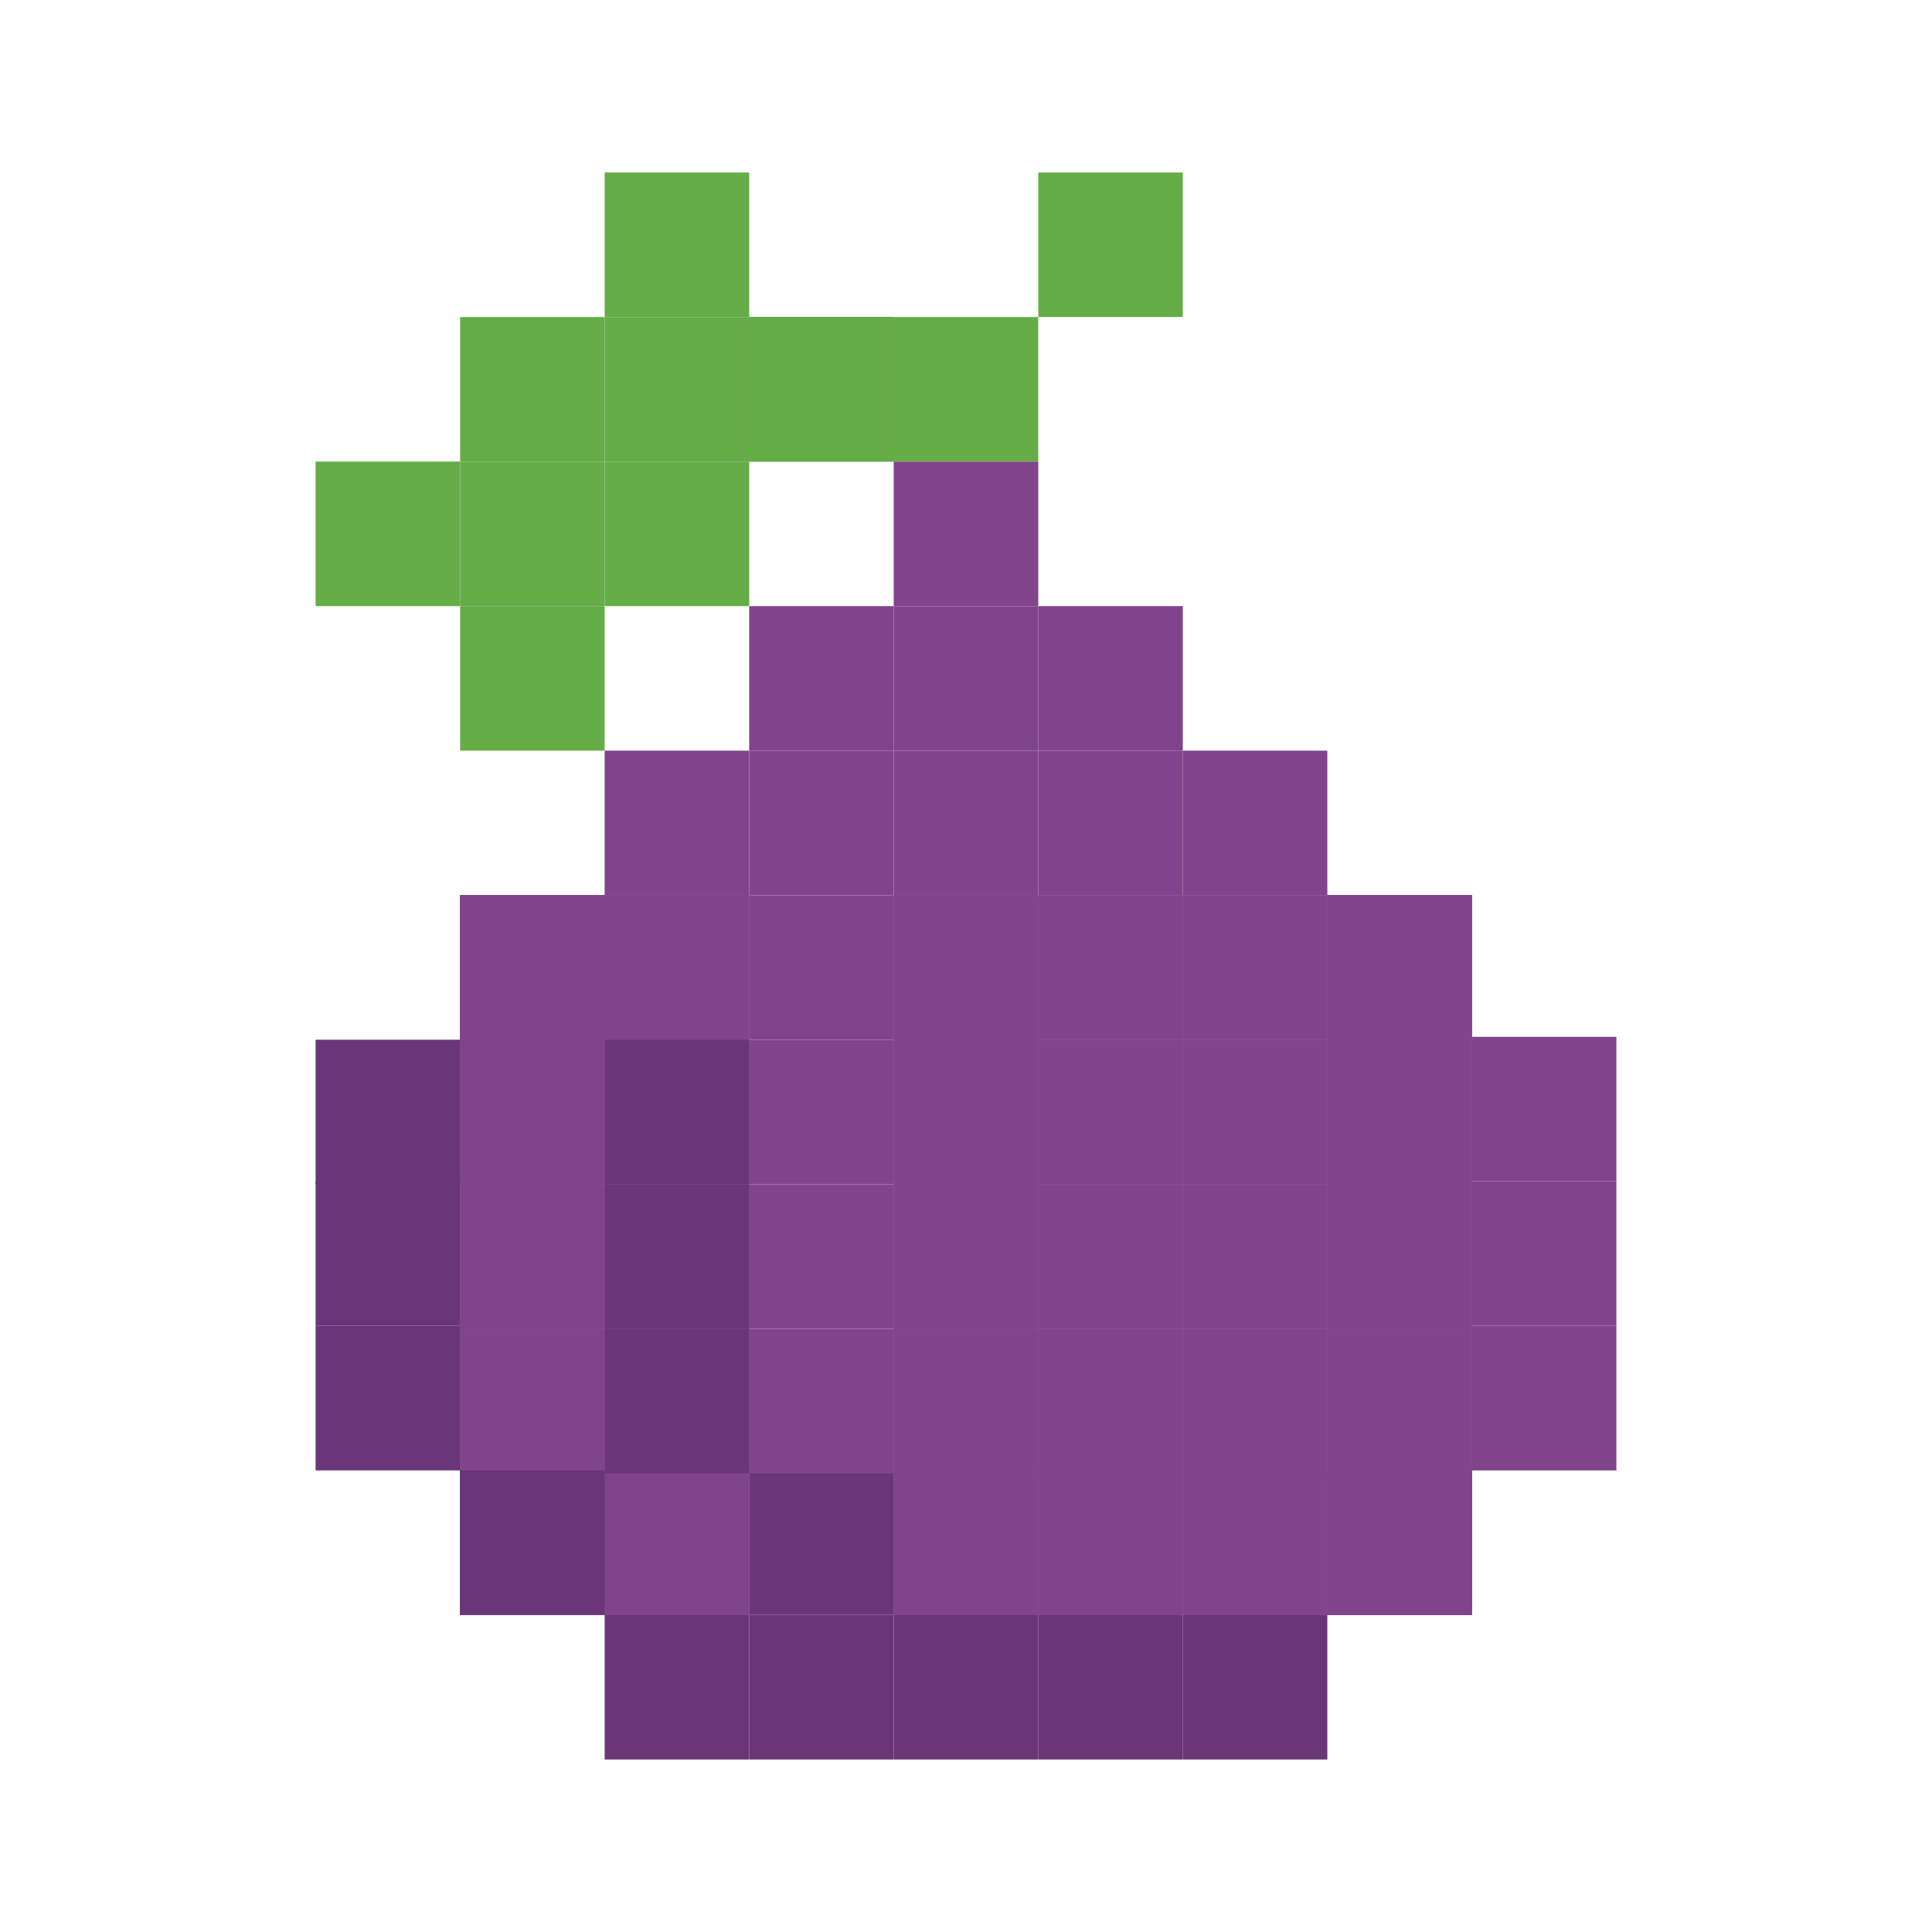
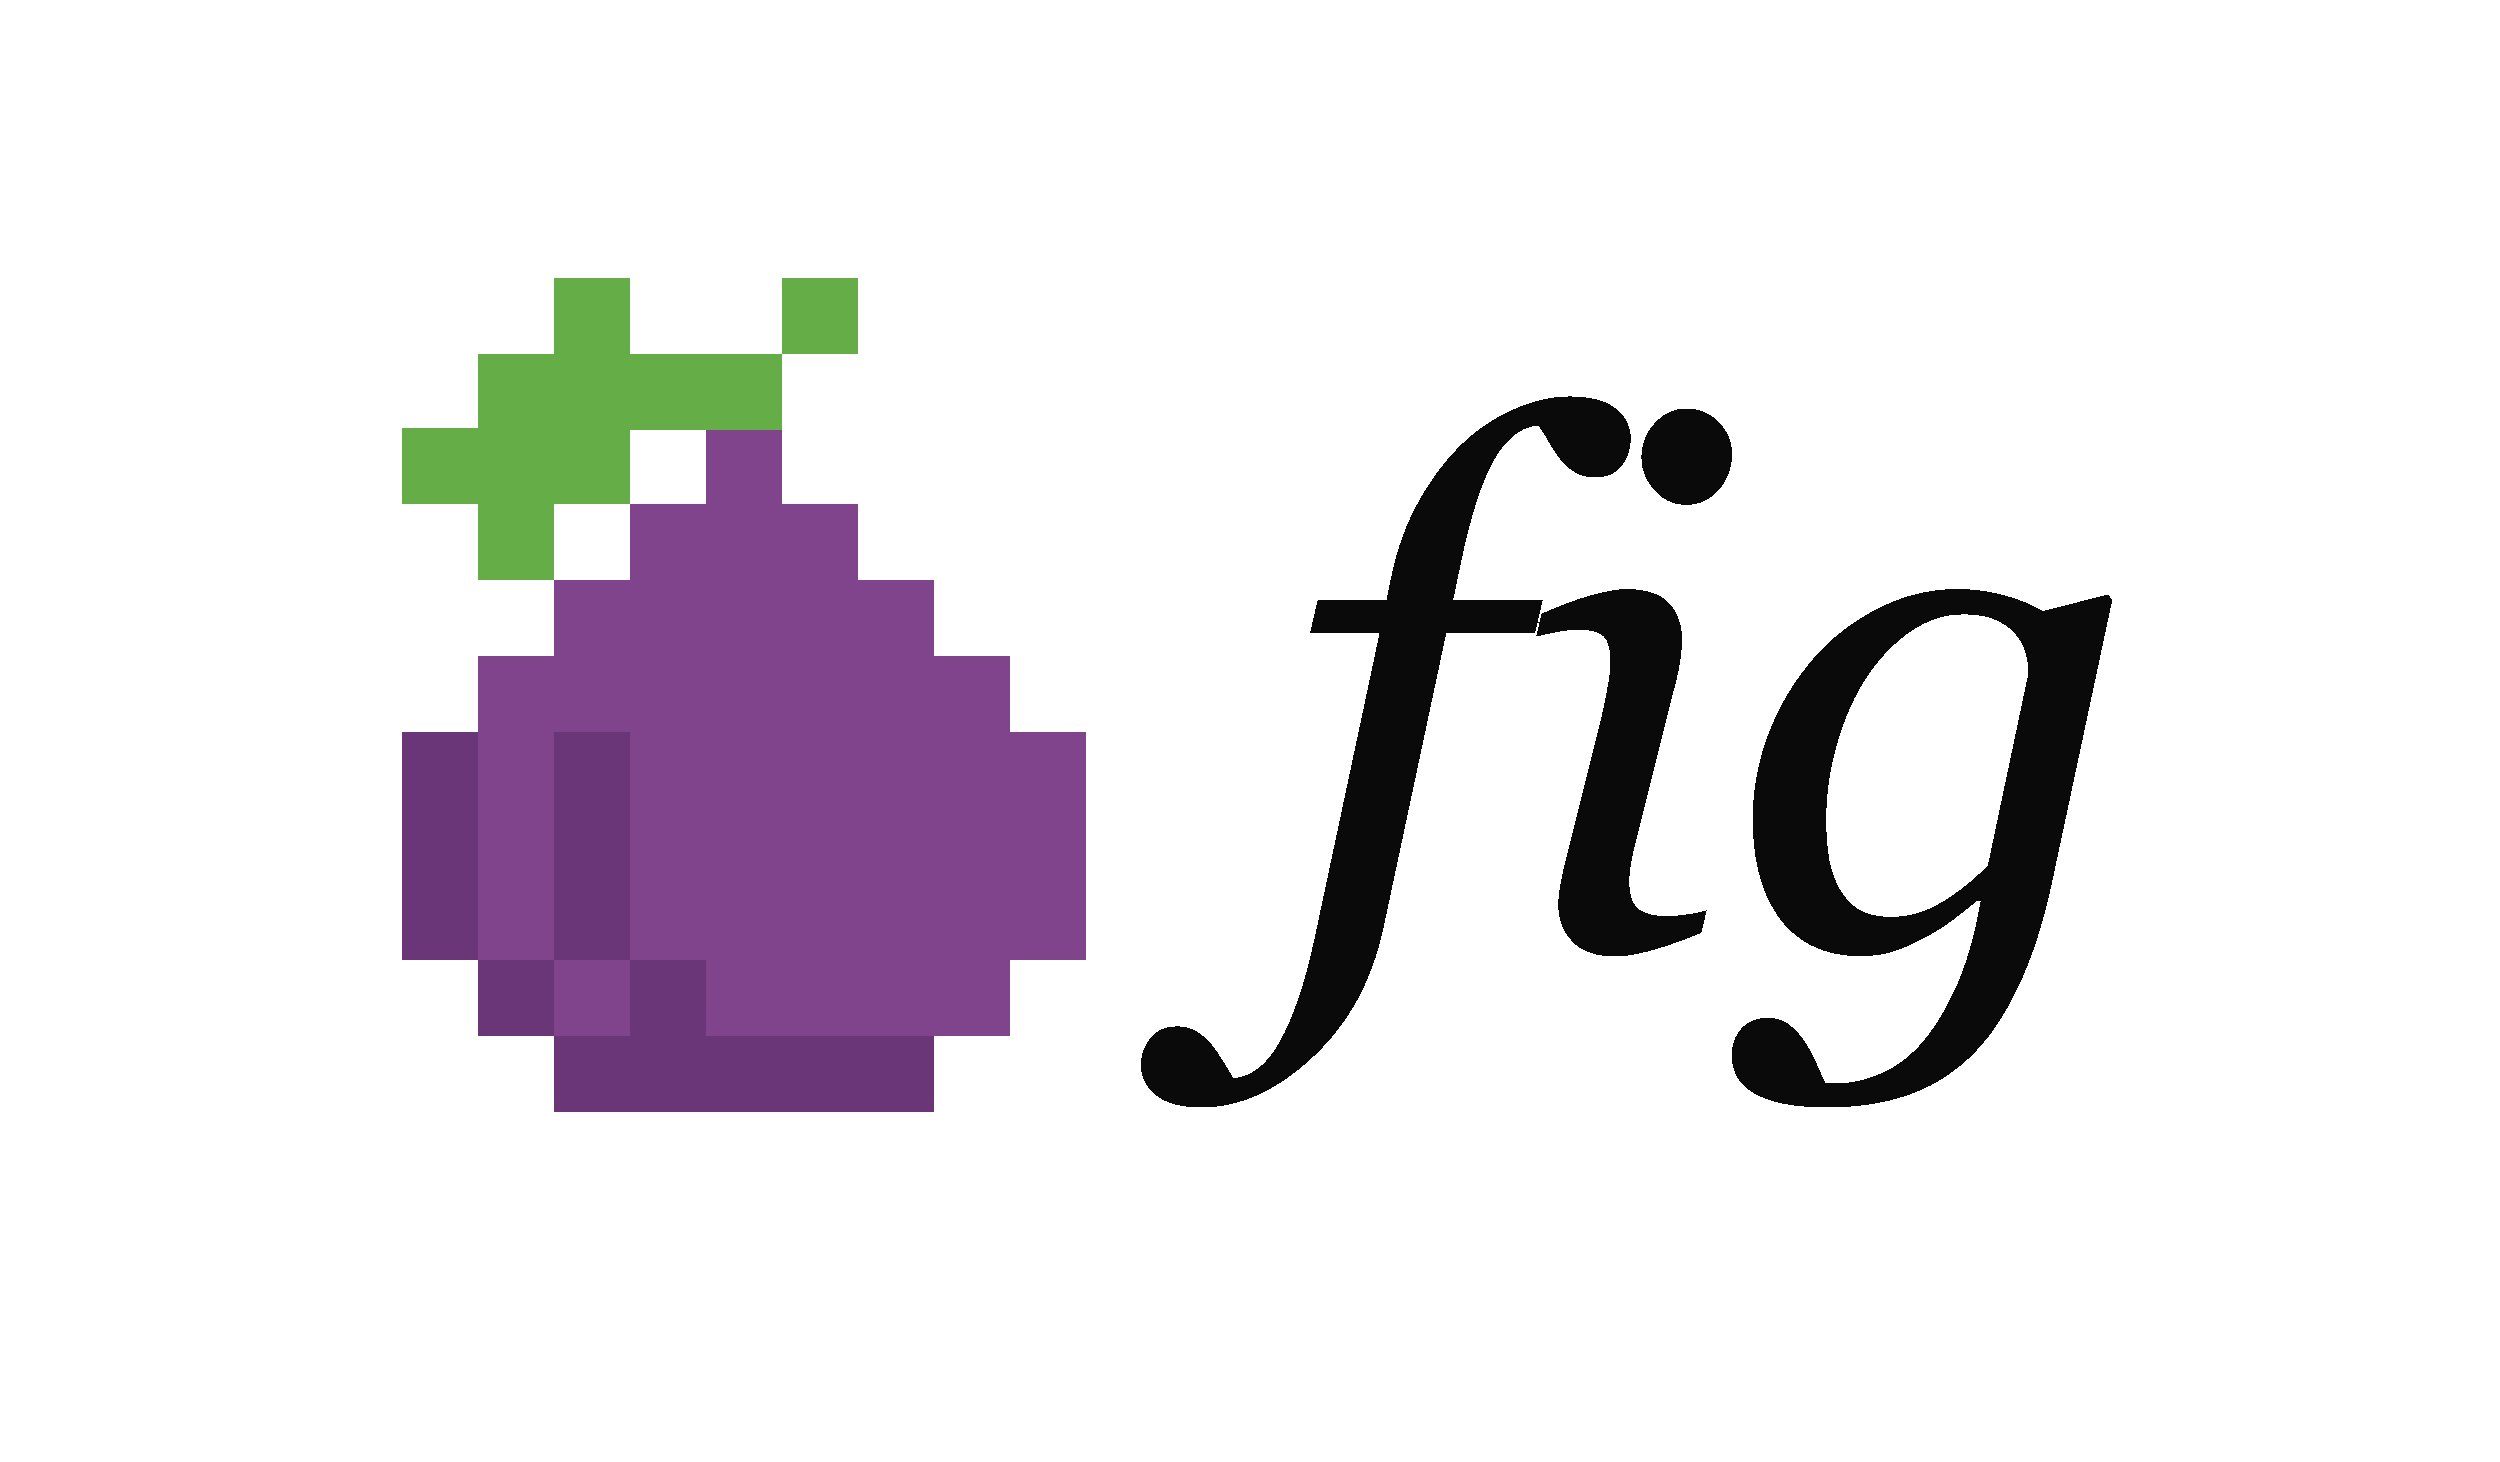
- <svg xmlns="http://www.w3.org/2000/svg" width="700" height="700" viewBox="0 0 700 700" fill="none">
-   <rect x="114.344" y="428.028" width="52.368" height="52.368" fill="#6A3677" />
-   <rect x="323.816" y="167.236" width="52.368" height="52.368" fill="#80448C" />
-   <rect x="323.816" y="114.868" width="52.368" height="52.368" fill="#65AD47" />
-   <rect x="219.08" y="114.868" width="52.368" height="52.368" fill="#65AD47" />
-   <rect x="271.448" y="114.868" width="52.368" height="52.368" fill="#80448C" />
-   <rect x="166.712" y="114.868" width="52.368" height="52.368" fill="#65AD47" />
-   <rect x="114.344" y="167.236" width="52.368" height="52.368" fill="#65AD47" />
-   <rect x="166.712" y="167.236" width="52.368" height="52.368" fill="#65AD47" />
-   <rect x="166.712" y="219.604" width="52.368" height="52.368" fill="#65AD47" />
-   <rect x="219.08" y="167.236" width="52.368" height="52.368" fill="#65AD47" />
-   <rect x="219.08" y="62.5" width="52.368" height="52.368" fill="#65AD47" />
-   <rect x="271.448" y="114.868" width="52.368" height="52.368" fill="#65AD47" />
-   <rect x="376.184" y="62.5" width="52.368" height="52.368" fill="#65AD47" />
-   <rect x="271.448" y="219.604" width="52.368" height="52.368" fill="#80448C" />
-   <rect x="219.08" y="271.972" width="52.368" height="52.368" fill="#80448C" />
-   <rect x="271.448" y="324.34" width="52.368" height="52.368" fill="#80448C" />
-   <path d="M219.08 324.34H271.448V376.708H219.08V324.34Z" fill="#80448C" />
-   <rect x="376.184" y="324.34" width="52.368" height="52.368" fill="#80448C" />
-   <rect x="376.184" y="271.972" width="52.368" height="52.368" fill="#80448C" />
-   <rect x="323.816" y="271.972" width="52.368" height="52.368" fill="#80448C" />
-   <rect x="271.448" y="271.972" width="52.368" height="52.368" fill="#80448C" />
-   <rect x="323.816" y="219.604" width="52.368" height="52.368" fill="#80448C" />
-   <rect x="428.552" y="324.34" width="52.368" height="52.368" fill="#80448C" />
-   <rect x="323.816" y="324.34" width="52.368" height="52.368" fill="#80448C" />
-   <rect width="52.368" height="52.368" transform="matrix(-1 0 0 1 428.552 219.604)" fill="#80448C" />
-   <rect width="52.368" height="52.368" transform="matrix(-1 0 0 1 480.92 271.972)" fill="#80448C" />
-   <rect x="480.92" y="324.34" width="52.368" height="52.368" fill="#80448C" />
-   <rect x="166.712" y="324.34" width="52.368" height="52.368" fill="#80448C" />
-   <path d="M219.08 324.34H271.448V376.708H219.08V324.34Z" fill="#80448C" />
-   <rect x="323.816" y="324.34" width="52.368" height="52.368" fill="#80448C" />
-   <rect x="480.92" y="324.34" width="52.368" height="52.368" fill="#80448C" />
-   <rect x="166.712" y="324.34" width="52.368" height="52.368" fill="#80448C" />
-   <rect x="376.184" y="324.34" width="52.368" height="52.368" fill="#80448C" />
-   <rect x="428.552" y="324.34" width="52.368" height="52.368" fill="#80448C" />
-   <path d="M219.08 324.34H271.448V376.708H219.08V324.34Z" fill="#80448C" />
-   <rect x="323.816" y="324.34" width="52.368" height="52.368" fill="#80448C" />
-   <rect x="480.92" y="324.34" width="52.368" height="52.368" fill="#80448C" />
-   <rect x="166.712" y="324.34" width="52.368" height="52.368" fill="#80448C" />
-   <rect x="271.448" y="532.764" width="52.368" height="52.368" fill="#6A3677" />
-   <path d="M219.08 532.764H271.448V585.132H219.08V532.764Z" fill="#80448C" />
-   <rect x="376.184" y="532.764" width="52.368" height="52.368" fill="#80448C" />
-   <rect x="428.552" y="532.764" width="52.368" height="52.368" fill="#80448C" />
-   <rect x="323.816" y="532.764" width="52.368" height="52.368" fill="#80448C" />
-   <rect x="480.92" y="532.764" width="52.368" height="52.368" fill="#80448C" />
-   <rect x="166.712" y="532.764" width="52.368" height="52.368" fill="#80448C" />
-   <path d="M219.08 532.764H271.448V585.132H219.08V532.764Z" fill="#80448C" />
-   <rect x="323.816" y="532.764" width="52.368" height="52.368" fill="#80448C" />
-   <rect x="480.92" y="532.764" width="52.368" height="52.368" fill="#80448C" />
-   <rect x="166.712" y="532.764" width="52.368" height="52.368" fill="#80448C" />
-   <rect x="376.184" y="532.764" width="52.368" height="52.368" fill="#80448C" />
-   <rect x="428.552" y="532.764" width="52.368" height="52.368" fill="#80448C" />
-   <path d="M219.08 532.764H271.448V585.132H219.08V532.764Z" fill="#80448C" />
-   <rect x="323.816" y="532.764" width="52.368" height="52.368" fill="#80448C" />
-   <rect x="480.92" y="532.764" width="52.368" height="52.368" fill="#80448C" />
-   <rect x="166.712" y="532.764" width="52.368" height="52.368" fill="#80448C" />
-   <rect x="271.448" y="481.444" width="52.368" height="52.368" fill="#80448C" />
-   <path d="M219.08 481.444H271.448V533.811H219.08V481.444Z" fill="#80448C" />
-   <rect x="376.184" y="481.444" width="52.368" height="52.368" fill="#80448C" />
-   <rect x="428.552" y="481.444" width="52.368" height="52.368" fill="#80448C" />
-   <rect x="323.816" y="481.444" width="52.368" height="52.368" fill="#80448C" />
-   <rect x="480.92" y="481.444" width="52.368" height="52.368" fill="#80448C" />
-   <rect x="166.712" y="481.444" width="52.368" height="52.368" fill="#80448C" />
-   <path d="M219.08 481.444H271.448V533.811H219.08V481.444Z" fill="#80448C" />
-   <rect x="323.816" y="481.444" width="52.368" height="52.368" fill="#80448C" />
-   <rect x="480.92" y="481.444" width="52.368" height="52.368" fill="#80448C" />
-   <rect x="166.712" y="481.444" width="52.368" height="52.368" fill="#80448C" />
-   <rect x="376.184" y="481.444" width="52.368" height="52.368" fill="#80448C" />
-   <rect x="428.552" y="481.444" width="52.368" height="52.368" fill="#80448C" />
-   <path d="M219.08 481.444H271.448V533.811H219.08V481.444Z" fill="#6A3677" />
-   <rect x="323.816" y="481.444" width="52.368" height="52.368" fill="#80448C" />
-   <rect x="480.92" y="481.444" width="52.368" height="52.368" fill="#80448C" />
-   <rect x="166.712" y="481.444" width="52.368" height="52.368" fill="#80448C" />
-   <rect x="271.448" y="429.076" width="52.368" height="52.368" fill="#80448C" />
-   <path d="M219.08 429.076H271.448V481.444H219.08V429.076Z" fill="#80448C" />
-   <rect x="376.184" y="429.076" width="52.368" height="52.368" fill="#80448C" />
-   <rect x="428.552" y="429.076" width="52.368" height="52.368" fill="#80448C" />
-   <rect x="323.816" y="429.076" width="52.368" height="52.368" fill="#80448C" />
-   <rect x="480.92" y="429.076" width="52.368" height="52.368" fill="#80448C" />
-   <rect x="166.712" y="429.076" width="52.368" height="52.368" fill="#80448C" />
-   <path d="M219.08 429.076H271.448V481.444H219.08V429.076Z" fill="#80448C" />
-   <rect x="323.816" y="429.076" width="52.368" height="52.368" fill="#80448C" />
-   <rect x="480.92" y="429.076" width="52.368" height="52.368" fill="#80448C" />
-   <rect x="166.712" y="429.076" width="52.368" height="52.368" fill="#80448C" />
-   <rect x="376.184" y="429.076" width="52.368" height="52.368" fill="#80448C" />
-   <rect x="428.552" y="429.076" width="52.368" height="52.368" fill="#80448C" />
-   <path d="M219.08 429.076H271.448V481.444H219.08V429.076Z" fill="#6A3677" />
-   <rect x="323.816" y="429.076" width="52.368" height="52.368" fill="#80448C" />
-   <rect x="480.92" y="429.076" width="52.368" height="52.368" fill="#80448C" />
-   <rect x="166.712" y="429.076" width="52.368" height="52.368" fill="#80448C" />
-   <rect x="271.448" y="376.708" width="52.368" height="52.368" fill="#80448C" />
-   <path d="M219.08 376.708H271.448V429.076H219.08V376.708Z" fill="#80448C" />
-   <rect x="376.184" y="376.708" width="52.368" height="52.368" fill="#80448C" />
-   <rect x="428.552" y="376.708" width="52.368" height="52.368" fill="#80448C" />
-   <rect x="323.816" y="376.708" width="52.368" height="52.368" fill="#80448C" />
-   <rect x="480.92" y="376.708" width="52.368" height="52.368" fill="#80448C" />
-   <rect x="166.712" y="376.708" width="52.368" height="52.368" fill="#80448C" />
-   <path d="M219.08 376.708H271.448V429.076H219.08V376.708Z" fill="#80448C" />
-   <rect x="323.816" y="376.708" width="52.368" height="52.368" fill="#80448C" />
-   <rect x="480.92" y="376.708" width="52.368" height="52.368" fill="#80448C" />
-   <rect x="166.712" y="376.708" width="52.368" height="52.368" fill="#80448C" />
-   <rect x="376.184" y="376.708" width="52.368" height="52.368" fill="#80448C" />
-   <rect x="428.552" y="376.708" width="52.368" height="52.368" fill="#80448C" />
-   <path d="M219.08 376.708H271.448V429.076H219.08V376.708Z" fill="#6A3677" />
-   <rect x="323.816" y="376.708" width="52.368" height="52.368" fill="#80448C" />
-   <rect x="480.92" y="376.708" width="52.368" height="52.368" fill="#80448C" />
-   <rect x="166.712" y="376.708" width="52.368" height="52.368" fill="#80448C" />
-   <rect x="533.288" y="375.66" width="52.368" height="52.368" fill="#80448C" />
-   <rect x="533.288" y="428.028" width="52.368" height="52.368" fill="#80448C" />
-   <rect x="533.288" y="480.396" width="52.368" height="52.368" fill="#80448C" />
-   <rect x="480.92" y="532.764" width="52.368" height="52.368" fill="#80448C" />
-   <rect x="428.552" y="585.132" width="52.368" height="52.368" fill="#6A3677" />
-   <rect x="376.184" y="585.132" width="52.368" height="52.368" fill="#6A3677" />
-   <rect x="323.816" y="585.132" width="52.368" height="52.368" fill="#6A3677" />
-   <rect x="271.448" y="585.132" width="52.368" height="52.368" fill="#6A3677" />
-   <rect x="219.08" y="585.132" width="52.368" height="52.368" fill="#6A3677" />
-   <rect x="166.712" y="532.764" width="52.368" height="52.368" fill="#6A3677" />
-   <rect x="114.344" y="480.396" width="52.368" height="52.368" fill="#6A3677" />
-   <rect x="114.344" y="376.708" width="52.368" height="52.368" fill="#6A3677" />
+ <svg xmlns="http://www.w3.org/2000/svg" width="1711" height="1000" viewBox="0 0 1711 1000" fill="none" shape-rendering="crispEdges">
+   <rect x="275" y="553" width="52" height="52" fill="#6A3677" />
+   <rect x="483" y="293" width="52" height="52" fill="#80448C" />
+   <rect x="483" y="241.996" width="52" height="52" fill="#65AD47" />
+   <rect x="379" y="241.996" width="52" height="52" fill="#65AD47" />
+   <rect x="327" y="241.996" width="52" height="52" fill="#65AD47" />
+   <path d="M275 293H327V345H275V293Z" fill="#65AD47" />
+   <rect x="327" y="293" width="52" height="52" fill="#65AD47" />
+   <rect x="327" y="345" width="52" height="52" fill="#65AD47" />
+   <rect x="379" y="293" width="52" height="52" fill="#65AD47" />
+   <rect x="379" y="189.996" width="52" height="52" fill="#65AD47" />
+   <rect x="431" y="241.996" width="52" height="52" fill="#65AD47" />
+   <rect x="535" y="189.996" width="52" height="52" fill="#65AD47" />
+   <rect x="431" y="345" width="52" height="52" fill="#80448C" />
+   <rect x="379" y="397" width="52" height="52" fill="#80448C" />
+   <path d="M379 449H431V501H379V449Z" fill="#80448C" />
+   <rect x="483" y="397" width="52" height="52" fill="#80448C" />
+   <rect x="483" y="345" width="52" height="52" fill="#80448C" />
+   <rect x="483" y="449" width="52" height="52" fill="#80448C" />
+   <rect x="327" y="449" width="52" height="52" fill="#80448C" />
+   <rect x="431" y="657" width="52" height="52" fill="#6A3677" />
+   <rect x="379" y="657" width="52" height="52" fill="#80448C" />
+   <rect x="431" y="605" width="52" height="52" fill="#80448C" />
+   <path d="M379 605H431V657H379V605Z" fill="#6A3677" />
+   <rect x="327" y="605" width="52" height="52" fill="#80448C" />
+   <rect x="431" y="553" width="52" height="52" fill="#80448C" />
+   <rect x="431" y="501" width="52" height="52" fill="#80448C" />
+   <rect x="431" y="449" width="52" height="52" fill="#80448C" />
+   <rect x="431" y="397" width="52" height="52" fill="#80448C" />
+   <path d="M327 553H379V605H327V553Z" fill="#80448C" />
+   <path d="M379 553H431V605H379V553Z" fill="#6A3677" />
+   <rect x="483" y="553" width="52" height="52" fill="#80448C" />
+   <rect x="483" y="605" width="52" height="52" fill="#80448C" />
+   <rect x="483" y="657" width="52" height="52" fill="#80448C" />
+   <rect x="483" y="501" width="52" height="52" fill="#80448C" />
+   <rect x="535" y="397" width="52" height="52" fill="#80448C" />
+   <rect x="535" y="345" width="52" height="52" fill="#80448C" />
+   <rect x="535" y="449" width="52" height="52" fill="#80448C" />
+   <rect x="535" y="553" width="52" height="52" fill="#80448C" />
+   <rect x="535" y="605" width="52" height="52" fill="#80448C" />
+   <rect x="535" y="657" width="52" height="52" fill="#80448C" />
+   <rect x="535" y="501" width="52" height="52" fill="#80448C" />
+   <rect x="587" y="397" width="52" height="52" fill="#80448C" />
+   <rect x="587" y="449" width="52" height="52" fill="#80448C" />
+   <rect x="587" y="553" width="52" height="52" fill="#80448C" />
+   <rect x="587" y="605" width="52" height="52" fill="#80448C" />
+   <rect x="587" y="657" width="52" height="52" fill="#80448C" />
+   <rect x="587" y="501" width="52" height="52" fill="#80448C" />
+   <rect x="639" y="449" width="52" height="52" fill="#80448C" />
+   <rect x="639" y="553" width="52" height="52" fill="#80448C" />
+   <rect x="639" y="605" width="52" height="52" fill="#80448C" />
+   <rect x="639" y="657" width="52" height="52" fill="#80448C" />
+   <rect x="639" y="501" width="52" height="52" fill="#80448C" />
+   <rect x="691" y="553" width="52" height="52" fill="#80448C" />
+   <rect x="691" y="605" width="52" height="52" fill="#80448C" />
+   <rect x="691" y="501" width="52" height="52" fill="#80448C" />
+   <path d="M379 501H431V553H379V501Z" fill="#6A3677" />
+   <rect x="327" y="501" width="52" height="52" fill="#80448C" />
+   <path d="M483 709.004H535V761.004H483V709.004Z" fill="#6A3677" />
+   <rect x="535" y="709.004" width="52" height="52" fill="#6A3677" />
+   <rect x="587" y="709.004" width="52" height="52" fill="#6A3677" />
+   <rect x="431" y="709.004" width="52" height="52" fill="#6A3677" />
+   <rect x="379" y="709.004" width="52" height="52" fill="#6A3677" />
+   <rect x="327" y="657" width="52" height="52" fill="#6A3677" />
+   <rect x="275" y="605" width="52" height="52" fill="#6A3677" />
+   <rect x="275" y="501" width="52" height="52" fill="#6A3677" />
+   <path d="M989.85 433.191L946.881 634.852C939.231 670.984 923.118 700.525 898.541 723.475C873.964 746.424 848.655 757.898 822.613 757.898C808.29 757.898 797.792 755.132 791.119 749.598C784.283 744.227 780.865 737.391 780.865 729.09C780.865 722.091 782.981 715.906 787.213 710.535C791.445 705.164 797.548 702.479 805.523 702.479C810.569 702.479 815.045 703.618 818.951 705.896C822.695 708.175 826.031 711.023 828.961 714.441C831.24 717.208 833.844 720.952 836.773 725.672C839.54 730.392 841.982 734.461 844.098 737.879C856.63 736.902 867.291 728.439 876.08 712.488C885.032 696.538 892.763 673.751 899.273 644.129L944.195 433.191H896.588L901.715 410.975H948.834L952.252 394.373C956.158 375.493 962.343 358.484 970.807 343.348C979.27 328.211 988.873 315.353 999.615 304.773C1010.19 294.357 1022.16 286.219 1035.5 280.359C1049.01 274.337 1061.95 271.326 1074.32 271.326C1088.65 271.326 1099.14 274.093 1105.82 279.627C1112.65 284.998 1116.07 291.834 1116.07 300.135C1116.07 307.133 1114.04 313.318 1109.97 318.689C1106.06 324.061 1099.88 326.746 1091.41 326.746C1086.37 326.746 1081.97 325.688 1078.23 323.572C1074.49 321.294 1071.15 318.364 1068.22 314.783C1064.96 310.714 1062.36 306.889 1060.41 303.309C1058.45 299.728 1056.01 295.74 1053.08 291.346C1041.85 291.834 1031.92 299.24 1023.3 313.562C1014.67 327.885 1006.86 351.73 999.859 385.096L994.488 410.975H1055.77L1050.64 433.191H989.85ZM1168.07 622.889L1164.41 638.514C1149.44 644.536 1137.47 648.686 1128.52 650.965C1119.57 653.406 1111.92 654.627 1105.57 654.627C1092.55 654.627 1082.79 651.29 1076.28 644.617C1069.76 637.781 1066.51 629.399 1066.51 619.471C1066.51 615.727 1066.84 611.821 1067.49 607.752C1068.14 603.683 1069.2 598.556 1070.66 592.371L1096.54 488.611C1097.84 482.915 1099.06 476.811 1100.2 470.301C1101.5 463.79 1102.15 458.257 1102.15 453.699C1102.15 444.585 1100.61 438.562 1097.52 435.633C1094.59 432.54 1088.48 430.994 1079.21 430.994C1075.62 430.994 1070.82 431.564 1064.8 432.703C1058.94 433.842 1054.47 434.819 1051.37 435.633L1055.04 420.008C1067.73 414.311 1079.12 410.079 1089.21 407.312C1099.31 404.546 1107.28 403.162 1113.14 403.162C1126.49 403.162 1136.17 406.336 1142.19 412.684C1148.22 419.031 1151.23 427.576 1151.23 438.318C1151.23 441.248 1150.9 445.236 1150.25 450.281C1149.6 455.327 1148.62 460.372 1147.32 465.418L1121.2 569.178C1119.57 575.525 1118.1 581.792 1116.8 587.977C1115.66 593.999 1115.09 598.963 1115.09 602.869C1115.09 612.146 1117.13 618.494 1121.2 621.912C1125.43 625.33 1132.18 627.039 1141.46 627.039C1144.55 627.039 1148.95 626.632 1154.64 625.818C1160.5 625.005 1164.98 624.028 1168.07 622.889ZM1185.41 310.877C1185.41 320.154 1182.4 328.292 1176.37 335.291C1170.35 342.127 1162.86 345.545 1153.91 345.545C1145.61 345.545 1138.45 342.29 1132.43 335.779C1126.41 329.106 1123.39 321.538 1123.39 313.074C1123.39 304.122 1126.41 296.31 1132.43 289.637C1138.45 282.964 1145.61 279.627 1153.91 279.627C1163.19 279.627 1170.76 282.801 1176.62 289.148C1182.48 295.333 1185.41 302.576 1185.41 310.877ZM1355.57 616.541L1353.86 616.053C1350.61 618.657 1345.97 622.319 1339.95 627.039C1334.09 631.759 1327.9 635.91 1321.39 639.49C1313.91 643.885 1306.34 647.465 1298.69 650.232C1291.04 652.999 1282.57 654.383 1273.3 654.383C1249.7 654.383 1231.47 646.082 1218.61 629.48C1205.91 612.716 1199.57 589.686 1199.57 560.389C1199.57 540.206 1203.23 520.594 1210.55 501.551C1218.04 482.508 1228.21 465.581 1241.07 450.77C1253.44 436.447 1268.25 424.972 1285.5 416.346C1302.76 407.557 1320.82 403.162 1339.7 403.162C1351.42 403.162 1362.49 404.708 1372.91 407.801C1383.32 410.73 1391.71 414.23 1398.05 418.299L1442.73 406.824L1445.66 410.486L1404.64 602.869C1398.46 632.003 1390.48 656.58 1380.72 676.6C1371.12 696.782 1359.97 712.732 1347.27 724.451C1334.25 736.495 1319.85 745.04 1304.06 750.086C1288.43 755.294 1270.69 757.898 1250.84 757.898C1237.33 757.898 1226.26 756.84 1217.63 754.725C1209.17 752.609 1202.5 749.842 1197.61 746.424C1192.73 743.006 1189.39 739.1 1187.6 734.705C1185.98 730.473 1185.16 726.404 1185.16 722.498C1185.16 715.174 1187.36 708.989 1191.75 703.943C1196.15 699.061 1202.17 696.619 1209.82 696.619C1215.84 696.619 1220.97 698.328 1225.2 701.746C1229.43 705.327 1232.85 709.152 1235.46 713.221C1238.22 717.452 1240.91 722.498 1243.51 728.357C1246.12 734.217 1248.07 738.611 1249.37 741.541H1256.7C1265.65 741.541 1275.25 739.507 1285.5 735.438C1295.76 731.368 1305.12 724.777 1313.58 715.662C1322.21 706.222 1330.26 693.527 1337.75 677.576C1345.24 661.788 1351.18 641.443 1355.57 616.541ZM1388.29 460.535C1388.29 455.978 1387.55 451.339 1386.09 446.619C1384.79 441.736 1382.26 437.26 1378.52 433.191C1374.94 429.285 1370.38 426.193 1364.85 423.914C1359.32 421.635 1352.24 420.496 1343.61 420.496C1331.08 420.496 1319.2 424.321 1307.96 431.971C1296.9 439.458 1286.89 449.793 1277.94 462.977C1269.63 475.346 1262.88 490.32 1257.67 507.898C1252.46 525.477 1249.86 543.136 1249.86 560.877C1249.86 570.48 1250.51 579.35 1251.81 587.488C1253.28 595.464 1255.72 602.462 1259.14 608.484C1262.55 614.507 1267.03 619.227 1272.56 622.645C1278.26 625.9 1285.59 627.527 1294.54 627.527C1305.93 627.527 1317.24 624.272 1328.47 617.762C1339.7 611.089 1350.36 602.625 1360.46 592.371L1388.29 460.535Z" fill="#0A0A0A" />
</svg>
